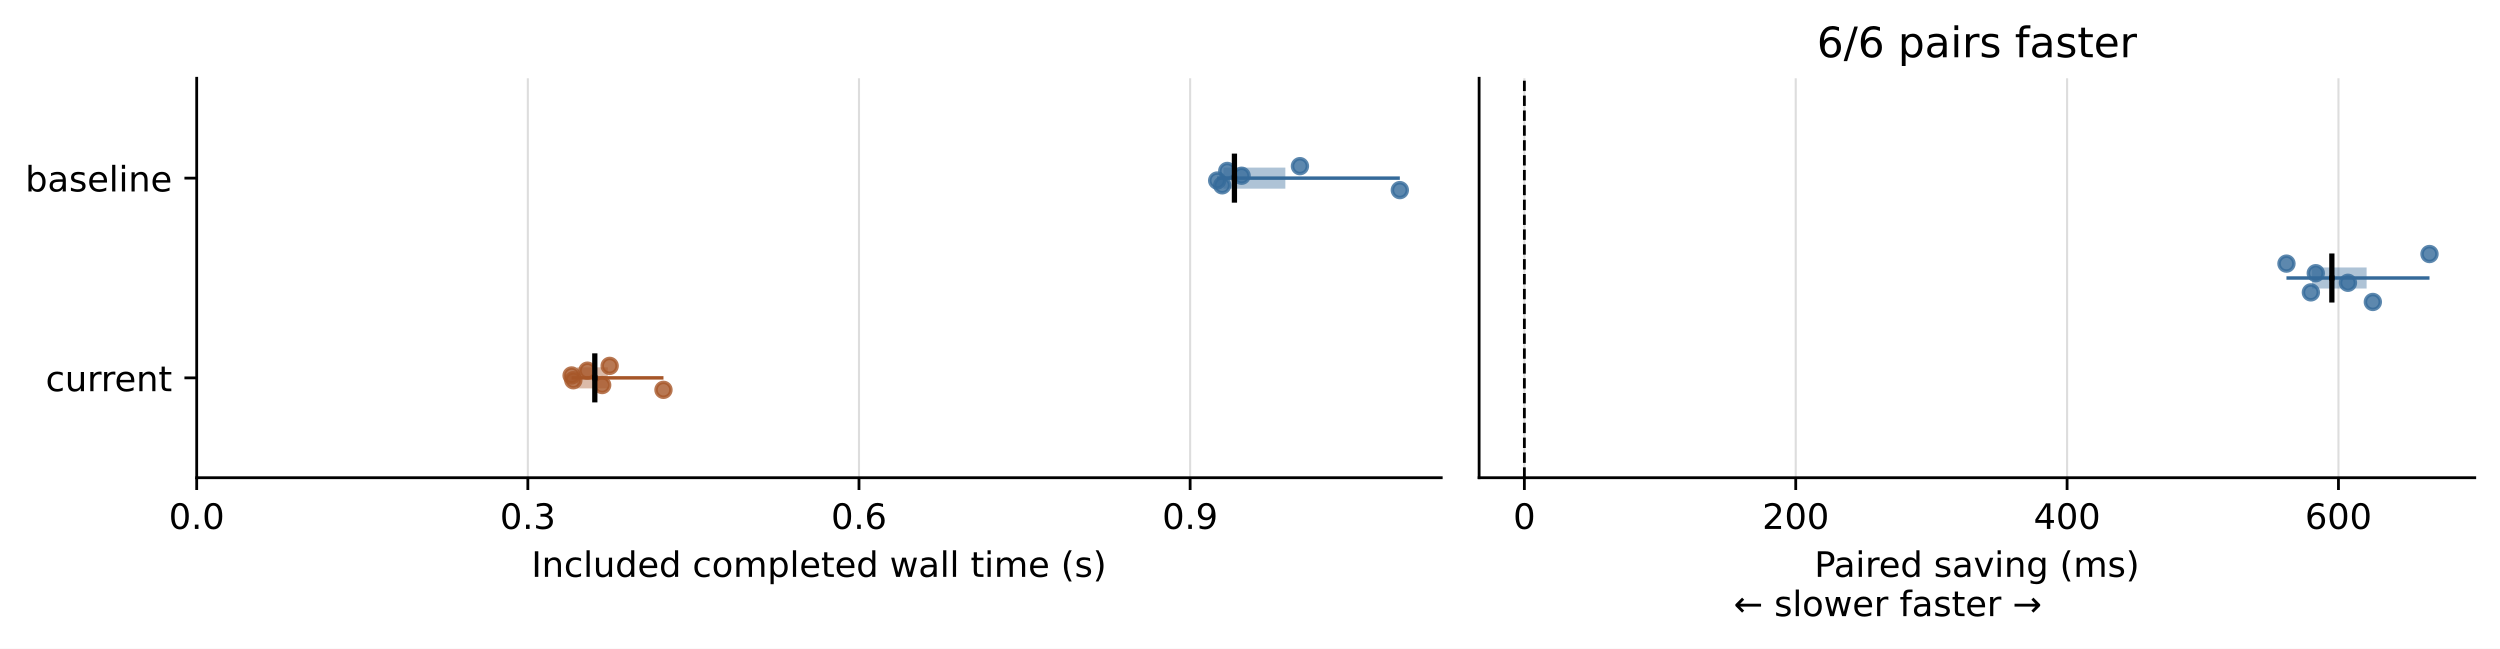
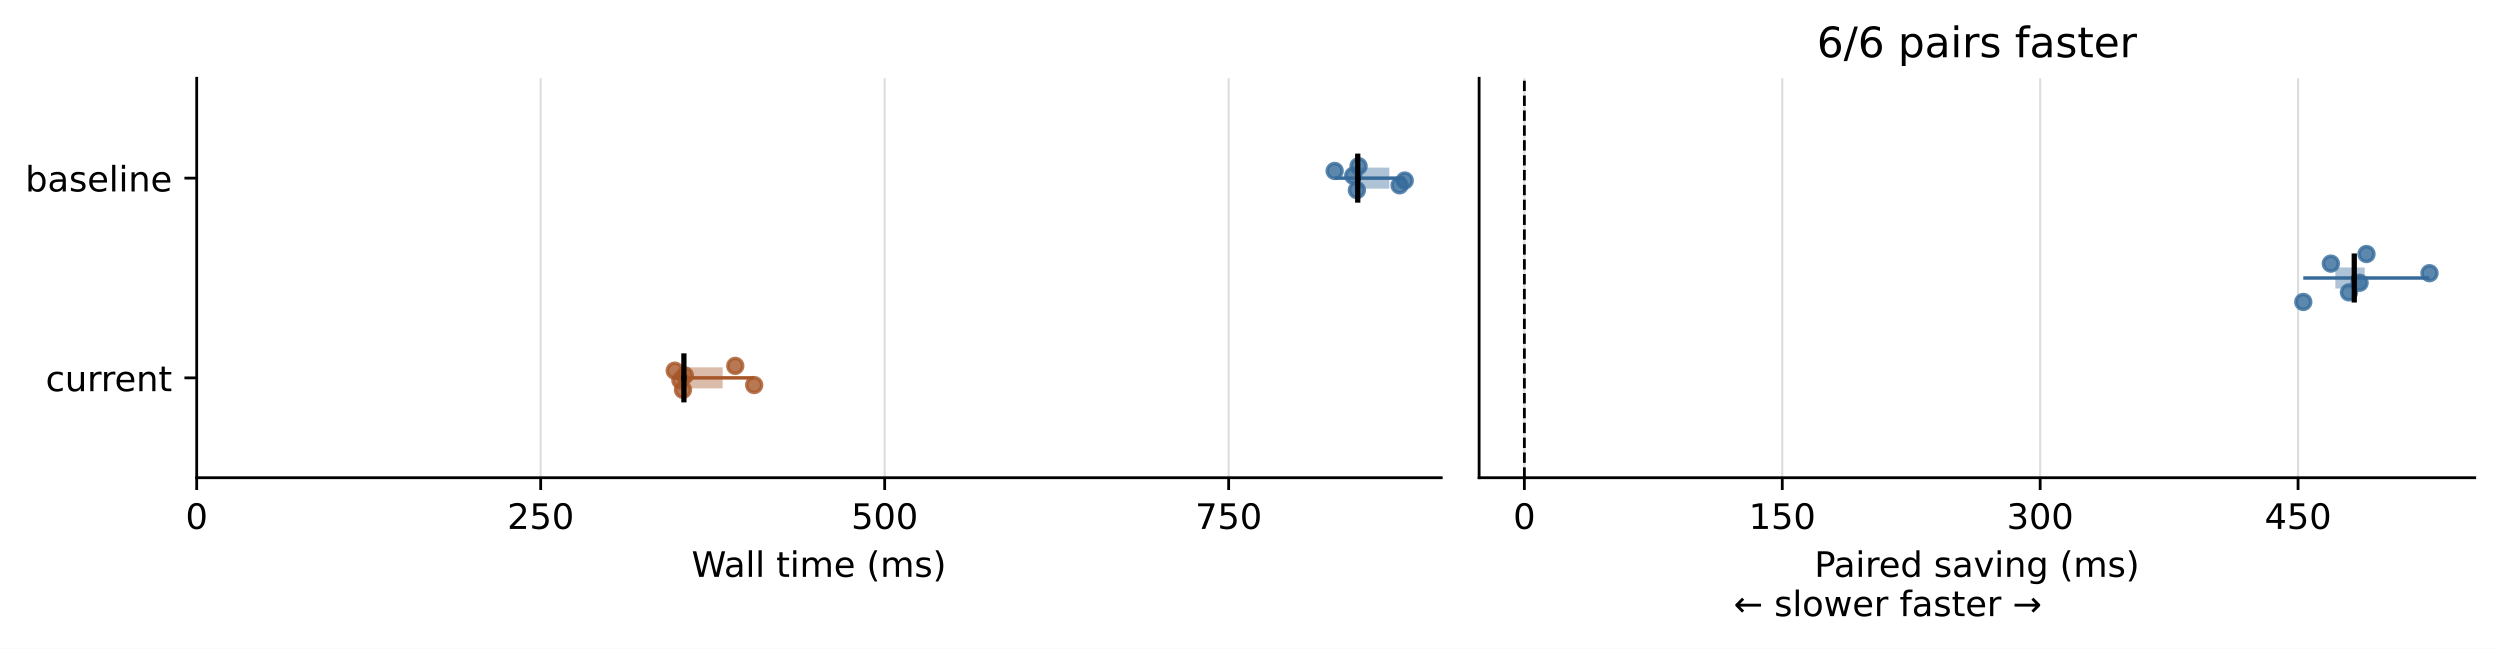
<svg xmlns="http://www.w3.org/2000/svg" xmlns:xlink="http://www.w3.org/1999/xlink" width="712.836pt" height="184.968pt" viewBox="0 0 712.836 184.968" version="1.1">
  <defs>
    <style type="text/css">*{stroke-linejoin: round; stroke-linecap: butt}</style>
  </defs>
  <g id="figure_1">
    <g id="patch_1">
      <path d="M 0 184.968  L 712.836 184.968  L 712.836 0  L 0 0  z " style="fill: #ffffff" />
    </g>
    <g id="axes_1">
      <g id="patch_2">
        <path d="M 56.086 136.214  L 410.947 136.214  L 410.947 22.318  L 56.086 22.318  z " style="fill: #ffffff" />
      </g>
      <g id="matplotlib.axis_1">
        <g id="xtick_1">
          <g id="line2d_1">
-             <path d="M 56.086 136.214  L 56.086 22.318  " clip-path="url(#p1898f18ac1)" style="fill: none; stroke: #dddddd; stroke-width: 0.6; stroke-linecap: square" />
+             <path d="M 56.086 136.214  L 56.086 22.318  " clip-path="url(#p8a3deeb035)" style="fill: none; stroke: #dddddd; stroke-width: 0.6; stroke-linecap: square" />
          </g>
          <g id="line2d_2">
            <defs>
-               <path id="m43176e8ba2" d="M 0 0  L 0 3.5  " style="stroke: #000000; stroke-width: 0.8" />
+               <path id="m08772deb56" d="M 0 0  L 0 3.5  " style="stroke: #000000; stroke-width: 0.8" />
            </defs>
            <g>
-               <use xlink:href="#m43176e8ba2" x="56.086" y="136.214" style="stroke: #000000; stroke-width: 0.8" />
+               <use xlink:href="#m08772deb56" x="56.086" y="136.214" style="stroke: #000000; stroke-width: 0.8" />
            </g>
          </g>
          <g id="text_1">
-             <text style="font-size: 10px; font-family: 'DejaVu Sans', 'Bitstream Vera Sans', 'Computer Modern Sans Serif', 'Lucida Grande', 'Verdana', 'Geneva', 'Lucid', 'Arial', 'Helvetica', 'Avant Garde', sans-serif; text-anchor: middle" x="56.086" y="150.813" transform="rotate(-0 56.08594 150.8126)">0.0</text>
+             <text style="font-size: 10px; font-family: 'DejaVu Sans', 'Bitstream Vera Sans', 'Computer Modern Sans Serif', 'Lucida Grande', 'Verdana', 'Geneva', 'Lucid', 'Arial', 'Helvetica', 'Avant Garde', sans-serif; text-anchor: middle" x="56.086" y="150.813" transform="rotate(-0 56.08594 150.8126)">0</text>
          </g>
        </g>
        <g id="xtick_2">
          <g id="line2d_3">
-             <path d="M 150.506 136.214  L 150.506 22.318  " clip-path="url(#p1898f18ac1)" style="fill: none; stroke: #dddddd; stroke-width: 0.6; stroke-linecap: square" />
+             <path d="M 154.168 136.214  L 154.168 22.318  " clip-path="url(#p8a3deeb035)" style="fill: none; stroke: #dddddd; stroke-width: 0.6; stroke-linecap: square" />
          </g>
          <g id="line2d_4">
            <g>
-               <use xlink:href="#m43176e8ba2" x="150.506" y="136.214" style="stroke: #000000; stroke-width: 0.8" />
+               <use xlink:href="#m08772deb56" x="154.168" y="136.214" style="stroke: #000000; stroke-width: 0.8" />
            </g>
          </g>
          <g id="text_2">
-             <text style="font-size: 10px; font-family: 'DejaVu Sans', 'Bitstream Vera Sans', 'Computer Modern Sans Serif', 'Lucida Grande', 'Verdana', 'Geneva', 'Lucid', 'Arial', 'Helvetica', 'Avant Garde', sans-serif; text-anchor: middle" x="150.506" y="150.813" transform="rotate(-0 150.5065 150.8126)">0.3</text>
+             <text style="font-size: 10px; font-family: 'DejaVu Sans', 'Bitstream Vera Sans', 'Computer Modern Sans Serif', 'Lucida Grande', 'Verdana', 'Geneva', 'Lucid', 'Arial', 'Helvetica', 'Avant Garde', sans-serif; text-anchor: middle" x="154.168" y="150.813" transform="rotate(-0 154.168 150.8126)">250</text>
          </g>
        </g>
        <g id="xtick_3">
          <g id="line2d_5">
-             <path d="M 244.927 136.214  L 244.927 22.318  " clip-path="url(#p1898f18ac1)" style="fill: none; stroke: #dddddd; stroke-width: 0.6; stroke-linecap: square" />
+             <path d="M 252.25 136.214  L 252.25 22.318  " clip-path="url(#p8a3deeb035)" style="fill: none; stroke: #dddddd; stroke-width: 0.6; stroke-linecap: square" />
          </g>
          <g id="line2d_6">
            <g>
-               <use xlink:href="#m43176e8ba2" x="244.927" y="136.214" style="stroke: #000000; stroke-width: 0.8" />
+               <use xlink:href="#m08772deb56" x="252.25" y="136.214" style="stroke: #000000; stroke-width: 0.8" />
            </g>
          </g>
          <g id="text_3">
-             <text style="font-size: 10px; font-family: 'DejaVu Sans', 'Bitstream Vera Sans', 'Computer Modern Sans Serif', 'Lucida Grande', 'Verdana', 'Geneva', 'Lucid', 'Arial', 'Helvetica', 'Avant Garde', sans-serif; text-anchor: middle" x="244.927" y="150.813" transform="rotate(-0 244.927 150.8126)">0.6</text>
+             <text style="font-size: 10px; font-family: 'DejaVu Sans', 'Bitstream Vera Sans', 'Computer Modern Sans Serif', 'Lucida Grande', 'Verdana', 'Geneva', 'Lucid', 'Arial', 'Helvetica', 'Avant Garde', sans-serif; text-anchor: middle" x="252.25" y="150.813" transform="rotate(-0 252.25 150.8126)">500</text>
          </g>
        </g>
        <g id="xtick_4">
          <g id="line2d_7">
-             <path d="M 339.348 136.214  L 339.348 22.318  " clip-path="url(#p1898f18ac1)" style="fill: none; stroke: #dddddd; stroke-width: 0.6; stroke-linecap: square" />
+             <path d="M 350.332 136.214  L 350.332 22.318  " clip-path="url(#p8a3deeb035)" style="fill: none; stroke: #dddddd; stroke-width: 0.6; stroke-linecap: square" />
          </g>
          <g id="line2d_8">
            <g>
-               <use xlink:href="#m43176e8ba2" x="339.348" y="136.214" style="stroke: #000000; stroke-width: 0.8" />
+               <use xlink:href="#m08772deb56" x="350.332" y="136.214" style="stroke: #000000; stroke-width: 0.8" />
            </g>
          </g>
          <g id="text_4">
-             <text style="font-size: 10px; font-family: 'DejaVu Sans', 'Bitstream Vera Sans', 'Computer Modern Sans Serif', 'Lucida Grande', 'Verdana', 'Geneva', 'Lucid', 'Arial', 'Helvetica', 'Avant Garde', sans-serif; text-anchor: middle" x="339.348" y="150.813" transform="rotate(-0 339.3475 150.8126)">0.9</text>
+             <text style="font-size: 10px; font-family: 'DejaVu Sans', 'Bitstream Vera Sans', 'Computer Modern Sans Serif', 'Lucida Grande', 'Verdana', 'Geneva', 'Lucid', 'Arial', 'Helvetica', 'Avant Garde', sans-serif; text-anchor: middle" x="350.332" y="150.813" transform="rotate(-0 350.332 150.8126)">750</text>
          </g>
        </g>
        <g id="text_5">
-           <text style="font-size: 10px; font-family: 'DejaVu Sans', 'Bitstream Vera Sans', 'Computer Modern Sans Serif', 'Lucida Grande', 'Verdana', 'Geneva', 'Lucid', 'Arial', 'Helvetica', 'Avant Garde', sans-serif; text-anchor: middle" x="233.516" y="164.491" transform="rotate(-0 233.5165 164.4907)">Included completed wall time (s)</text>
+           <text style="font-size: 10px; font-family: 'DejaVu Sans', 'Bitstream Vera Sans', 'Computer Modern Sans Serif', 'Lucida Grande', 'Verdana', 'Geneva', 'Lucid', 'Arial', 'Helvetica', 'Avant Garde', sans-serif; text-anchor: middle" x="233.516" y="164.491" transform="rotate(-0 233.5165 164.4907)">Wall time (ms)</text>
        </g>
      </g>
      <g id="matplotlib.axis_2">
        <g id="ytick_1">
          <g id="line2d_9">
            <defs>
-               <path id="m6e1813b342" d="M 0 0  L -3.5 0  " style="stroke: #000000; stroke-width: 0.8" />
+               <path id="m14aaebc984" d="M 0 0  L -3.5 0  " style="stroke: #000000; stroke-width: 0.8" />
            </defs>
            <g>
-               <use xlink:href="#m6e1813b342" x="56.086" y="50.792" style="stroke: #000000; stroke-width: 0.8" />
+               <use xlink:href="#m14aaebc984" x="56.086" y="50.792" style="stroke: #000000; stroke-width: 0.8" />
            </g>
          </g>
          <g id="text_6">
            <text style="font-size: 10px; font-family: 'DejaVu Sans', 'Bitstream Vera Sans', 'Computer Modern Sans Serif', 'Lucida Grande', 'Verdana', 'Geneva', 'Lucid', 'Arial', 'Helvetica', 'Avant Garde', sans-serif; text-anchor: end" x="49.086" y="54.591" transform="rotate(-0 49.08594 54.59134)">baseline</text>
          </g>
        </g>
        <g id="ytick_2">
          <g id="line2d_10">
            <g>
-               <use xlink:href="#m6e1813b342" x="56.086" y="107.74" style="stroke: #000000; stroke-width: 0.8" />
+               <use xlink:href="#m14aaebc984" x="56.086" y="107.74" style="stroke: #000000; stroke-width: 0.8" />
            </g>
          </g>
          <g id="text_7">
            <text style="font-size: 10px; font-family: 'DejaVu Sans', 'Bitstream Vera Sans', 'Computer Modern Sans Serif', 'Lucida Grande', 'Verdana', 'Geneva', 'Lucid', 'Arial', 'Helvetica', 'Avant Garde', sans-serif; text-anchor: end" x="49.086" y="111.539" transform="rotate(-0 49.08594 111.5393)">current</text>
          </g>
        </g>
      </g>
      <g id="LineCollection_1">
-         <path d="M 347.055 50.792  L 399.139 50.792  " clip-path="url(#p1898f18ac1)" style="fill: none; stroke: #356a9a" />
+         <path d="M 380.559 50.792  L 400.54 50.792  " clip-path="url(#p8a3deeb035)" style="fill: none; stroke: #356a9a" />
      </g>
      <g id="LineCollection_2">
-         <path d="M 348.846 50.792  L 366.498 50.792  " clip-path="url(#p1898f18ac1)" style="fill: none; stroke: #356a9a; stroke-opacity: 0.4; stroke-width: 6" />
+         <path d="M 386.11 50.792  L 396.147 50.792  " clip-path="url(#p8a3deeb035)" style="fill: none; stroke: #356a9a; stroke-opacity: 0.4; stroke-width: 6" />
      </g>
      <g id="LineCollection_3">
-         <path d="M 162.982 107.74  L 189.178 107.74  " clip-path="url(#p1898f18ac1)" style="fill: none; stroke: #a65628" />
+         <path d="M 192.395 107.74  L 215.04 107.74  " clip-path="url(#p8a3deeb035)" style="fill: none; stroke: #a65628" />
      </g>
      <g id="LineCollection_4">
-         <path d="M 164.478 107.74  L 173.302 107.74  " clip-path="url(#p1898f18ac1)" style="fill: none; stroke: #a65628; stroke-opacity: 0.4; stroke-width: 6" />
+         <path d="M 194.184 107.74  L 206.051 107.74  " clip-path="url(#p8a3deeb035)" style="fill: none; stroke: #a65628; stroke-opacity: 0.4; stroke-width: 6" />
      </g>
      <g id="patch_3">
        <path d="M 56.086 136.214  L 56.086 22.318  " style="fill: none; stroke: #000000; stroke-width: 0.8; stroke-linejoin: miter; stroke-linecap: square" />
      </g>
      <g id="patch_4">
        <path d="M 56.086 136.214  L 410.947 136.214  " style="fill: none; stroke: #000000; stroke-width: 0.8; stroke-linejoin: miter; stroke-linecap: square" />
      </g>
      <g id="PathCollection_1">
        <defs>
-           <path id="m137b6a1822" d="M 0 2.121  C 0.563 2.121 1.102 1.898 1.5 1.5  C 1.898 1.102 2.121 0.563 2.121 0  C 2.121 -0.563 1.898 -1.102 1.5 -1.5  C 1.102 -1.898 0.563 -2.121 0 -2.121  C -0.563 -2.121 -1.102 -1.898 -1.5 -1.5  C -1.898 -1.102 -2.121 -0.563 -2.121 0  C -2.121 0.563 -1.898 1.102 -1.5 1.5  C -1.102 1.898 -0.563 2.121 0 2.121  z " style="stroke: #356a9a; stroke-opacity: 0.8" />
+           <path id="m1b16e68781" d="M 0 2.121  C 0.563 2.121 1.102 1.898 1.5 1.5  C 1.898 1.102 2.121 0.563 2.121 0  C 2.121 -0.563 1.898 -1.102 1.5 -1.5  C 1.102 -1.898 0.563 -2.121 0 -2.121  C -0.563 -2.121 -1.102 -1.898 -1.5 -1.5  C -1.898 -1.102 -2.121 -0.563 -2.121 0  C -2.121 0.563 -1.898 1.102 -1.5 1.5  C -1.102 1.898 -0.563 2.121 0 2.121  z " style="stroke: #356a9a; stroke-opacity: 0.8" />
        </defs>
-         <g clip-path="url(#p1898f18ac1)">
-           <use xlink:href="#m137b6a1822" x="370.655" y="47.375" style="fill: #356a9a; fill-opacity: 0.8; stroke: #356a9a; stroke-opacity: 0.8" />
-           <use xlink:href="#m137b6a1822" x="349.933" y="48.742" style="fill: #356a9a; fill-opacity: 0.8; stroke: #356a9a; stroke-opacity: 0.8" />
-           <use xlink:href="#m137b6a1822" x="354.025" y="50.109" style="fill: #356a9a; fill-opacity: 0.8; stroke: #356a9a; stroke-opacity: 0.8" />
-           <use xlink:href="#m137b6a1822" x="347.055" y="51.476" style="fill: #356a9a; fill-opacity: 0.8; stroke: #356a9a; stroke-opacity: 0.8" />
-           <use xlink:href="#m137b6a1822" x="348.483" y="52.842" style="fill: #356a9a; fill-opacity: 0.8; stroke: #356a9a; stroke-opacity: 0.8" />
-           <use xlink:href="#m137b6a1822" x="399.139" y="54.209" style="fill: #356a9a; fill-opacity: 0.8; stroke: #356a9a; stroke-opacity: 0.8" />
+         <g clip-path="url(#p8a3deeb035)">
+           <use xlink:href="#m1b16e68781" x="387.381" y="47.375" style="fill: #356a9a; fill-opacity: 0.8; stroke: #356a9a; stroke-opacity: 0.8" />
+           <use xlink:href="#m1b16e68781" x="380.559" y="48.742" style="fill: #356a9a; fill-opacity: 0.8; stroke: #356a9a; stroke-opacity: 0.8" />
+           <use xlink:href="#m1b16e68781" x="385.848" y="50.109" style="fill: #356a9a; fill-opacity: 0.8; stroke: #356a9a; stroke-opacity: 0.8" />
+           <use xlink:href="#m1b16e68781" x="400.54" y="51.476" style="fill: #356a9a; fill-opacity: 0.8; stroke: #356a9a; stroke-opacity: 0.8" />
+           <use xlink:href="#m1b16e68781" x="399.07" y="52.842" style="fill: #356a9a; fill-opacity: 0.8; stroke: #356a9a; stroke-opacity: 0.8" />
+           <use xlink:href="#m1b16e68781" x="386.896" y="54.209" style="fill: #356a9a; fill-opacity: 0.8; stroke: #356a9a; stroke-opacity: 0.8" />
        </g>
      </g>
      <g id="PathCollection_2">
        <defs>
-           <path id="m4471d2a347" d="M 0 2.121  C 0.563 2.121 1.102 1.898 1.5 1.5  C 1.898 1.102 2.121 0.563 2.121 0  C 2.121 -0.563 1.898 -1.102 1.5 -1.5  C 1.102 -1.898 0.563 -2.121 0 -2.121  C -0.563 -2.121 -1.102 -1.898 -1.5 -1.5  C -1.898 -1.102 -2.121 -0.563 -2.121 0  C -2.121 0.563 -1.898 1.102 -1.5 1.5  C -1.102 1.898 -0.563 2.121 0 2.121  z " style="stroke: #a65628; stroke-opacity: 0.8" />
+           <path id="m1761da5e1f" d="M 0 2.121  C 0.563 2.121 1.102 1.898 1.5 1.5  C 1.898 1.102 2.121 0.563 2.121 0  C 2.121 -0.563 1.898 -1.102 1.5 -1.5  C 1.102 -1.898 0.563 -2.121 0 -2.121  C -0.563 -2.121 -1.102 -1.898 -1.5 -1.5  C -1.898 -1.102 -2.121 -0.563 -2.121 0  C -2.121 0.563 -1.898 1.102 -1.5 1.5  C -1.102 1.898 -0.563 2.121 0 2.121  z " style="stroke: #a65628; stroke-opacity: 0.8" />
        </defs>
-         <g clip-path="url(#p1898f18ac1)">
-           <use xlink:href="#m4471d2a347" x="173.836" y="104.323" style="fill: #a65628; fill-opacity: 0.8; stroke: #a65628; stroke-opacity: 0.8" />
-           <use xlink:href="#m4471d2a347" x="167.491" y="105.69" style="fill: #a65628; fill-opacity: 0.8; stroke: #a65628; stroke-opacity: 0.8" />
-           <use xlink:href="#m4471d2a347" x="162.982" y="107.057" style="fill: #a65628; fill-opacity: 0.8; stroke: #a65628; stroke-opacity: 0.8" />
-           <use xlink:href="#m4471d2a347" x="163.474" y="108.424" style="fill: #a65628; fill-opacity: 0.8; stroke: #a65628; stroke-opacity: 0.8" />
-           <use xlink:href="#m4471d2a347" x="171.702" y="109.79" style="fill: #a65628; fill-opacity: 0.8; stroke: #a65628; stroke-opacity: 0.8" />
-           <use xlink:href="#m4471d2a347" x="189.178" y="111.157" style="fill: #a65628; fill-opacity: 0.8; stroke: #a65628; stroke-opacity: 0.8" />
+         <g clip-path="url(#p8a3deeb035)">
+           <use xlink:href="#m1761da5e1f" x="209.645" y="104.323" style="fill: #a65628; fill-opacity: 0.8; stroke: #a65628; stroke-opacity: 0.8" />
+           <use xlink:href="#m1761da5e1f" x="192.395" y="105.69" style="fill: #a65628; fill-opacity: 0.8; stroke: #a65628; stroke-opacity: 0.8" />
+           <use xlink:href="#m1761da5e1f" x="195.268" y="107.057" style="fill: #a65628; fill-opacity: 0.8; stroke: #a65628; stroke-opacity: 0.8" />
+           <use xlink:href="#m1761da5e1f" x="194.001" y="108.424" style="fill: #a65628; fill-opacity: 0.8; stroke: #a65628; stroke-opacity: 0.8" />
+           <use xlink:href="#m1761da5e1f" x="215.04" y="109.79" style="fill: #a65628; fill-opacity: 0.8; stroke: #a65628; stroke-opacity: 0.8" />
+           <use xlink:href="#m1761da5e1f" x="194.735" y="111.157" style="fill: #a65628; fill-opacity: 0.8; stroke: #a65628; stroke-opacity: 0.8" />
        </g>
      </g>
      <g id="line2d_11">
-         <path d="M 351.979 50.792  " clip-path="url(#p1898f18ac1)" style="fill: none; stroke: #000000; stroke-width: 1.5; stroke-linecap: square" />
+         <path d="M 387.138 50.792  " clip-path="url(#p8a3deeb035)" style="fill: none; stroke: #000000; stroke-width: 1.5; stroke-linecap: square" />
        <defs>
-           <path id="maa330f3b2e" d="M 0 7  L 0 -7  " style="stroke: #000000; stroke-width: 1.5" />
+           <path id="m0f01b1f153" d="M 0 7  L 0 -7  " style="stroke: #000000; stroke-width: 1.5" />
        </defs>
-         <g clip-path="url(#p1898f18ac1)">
-           <use xlink:href="#maa330f3b2e" x="351.979" y="50.792" style="stroke: #000000; stroke-width: 1.5" />
+         <g clip-path="url(#p8a3deeb035)">
+           <use xlink:href="#m0f01b1f153" x="387.138" y="50.792" style="stroke: #000000; stroke-width: 1.5" />
        </g>
      </g>
      <g id="line2d_12">
-         <path d="M 169.597 107.74  " clip-path="url(#p1898f18ac1)" style="fill: none; stroke: #000000; stroke-width: 1.5; stroke-linecap: square" />
-         <g clip-path="url(#p1898f18ac1)">
-           <use xlink:href="#maa330f3b2e" x="169.597" y="107.74" style="stroke: #000000; stroke-width: 1.5" />
+         <path d="M 195.002 107.74  " clip-path="url(#p8a3deeb035)" style="fill: none; stroke: #000000; stroke-width: 1.5; stroke-linecap: square" />
+         <g clip-path="url(#p8a3deeb035)">
+           <use xlink:href="#m0f01b1f153" x="195.002" y="107.74" style="stroke: #000000; stroke-width: 1.5" />
        </g>
      </g>
    </g>
    <g id="axes_2">
      <g id="patch_5">
        <path d="M 421.747 136.214  L 705.636 136.214  L 705.636 22.318  L 421.747 22.318  z " style="fill: #ffffff" />
      </g>
      <g id="matplotlib.axis_3">
        <g id="xtick_5">
          <g id="line2d_13">
-             <path d="M 434.651 136.214  L 434.651 22.318  " clip-path="url(#pd97df1ff9f)" style="fill: none; stroke: #dddddd; stroke-width: 0.6; stroke-linecap: square" />
+             <path d="M 434.651 136.214  L 434.651 22.318  " clip-path="url(#p61032a0185)" style="fill: none; stroke: #dddddd; stroke-width: 0.6; stroke-linecap: square" />
          </g>
          <g id="line2d_14">
            <g>
-               <use xlink:href="#m43176e8ba2" x="434.651" y="136.214" style="stroke: #000000; stroke-width: 0.8" />
+               <use xlink:href="#m08772deb56" x="434.651" y="136.214" style="stroke: #000000; stroke-width: 0.8" />
            </g>
          </g>
          <g id="text_8">
            <text style="font-size: 10px; font-family: 'DejaVu Sans', 'Bitstream Vera Sans', 'Computer Modern Sans Serif', 'Lucida Grande', 'Verdana', 'Geneva', 'Lucid', 'Arial', 'Helvetica', 'Avant Garde', sans-serif; text-anchor: middle" x="434.651" y="150.813" transform="rotate(-0 434.6511 150.8126)">0</text>
          </g>
        </g>
        <g id="xtick_6">
          <g id="line2d_15">
-             <path d="M 512.025 136.214  L 512.025 22.318  " clip-path="url(#pd97df1ff9f)" style="fill: none; stroke: #dddddd; stroke-width: 0.6; stroke-linecap: square" />
+             <path d="M 508.186 136.214  L 508.186 22.318  " clip-path="url(#p61032a0185)" style="fill: none; stroke: #dddddd; stroke-width: 0.6; stroke-linecap: square" />
          </g>
          <g id="line2d_16">
            <g>
-               <use xlink:href="#m43176e8ba2" x="512.025" y="136.214" style="stroke: #000000; stroke-width: 0.8" />
+               <use xlink:href="#m08772deb56" x="508.186" y="136.214" style="stroke: #000000; stroke-width: 0.8" />
            </g>
          </g>
          <g id="text_9">
-             <text style="font-size: 10px; font-family: 'DejaVu Sans', 'Bitstream Vera Sans', 'Computer Modern Sans Serif', 'Lucida Grande', 'Verdana', 'Geneva', 'Lucid', 'Arial', 'Helvetica', 'Avant Garde', sans-serif; text-anchor: middle" x="512.025" y="150.813" transform="rotate(-0 512.0246 150.8126)">200</text>
+             <text style="font-size: 10px; font-family: 'DejaVu Sans', 'Bitstream Vera Sans', 'Computer Modern Sans Serif', 'Lucida Grande', 'Verdana', 'Geneva', 'Lucid', 'Arial', 'Helvetica', 'Avant Garde', sans-serif; text-anchor: middle" x="508.186" y="150.813" transform="rotate(-0 508.1861 150.8126)">150</text>
          </g>
        </g>
        <g id="xtick_7">
          <g id="line2d_17">
-             <path d="M 589.398 136.214  L 589.398 22.318  " clip-path="url(#pd97df1ff9f)" style="fill: none; stroke: #dddddd; stroke-width: 0.6; stroke-linecap: square" />
+             <path d="M 581.721 136.214  L 581.721 22.318  " clip-path="url(#p61032a0185)" style="fill: none; stroke: #dddddd; stroke-width: 0.6; stroke-linecap: square" />
          </g>
          <g id="line2d_18">
            <g>
-               <use xlink:href="#m43176e8ba2" x="589.398" y="136.214" style="stroke: #000000; stroke-width: 0.8" />
+               <use xlink:href="#m08772deb56" x="581.721" y="136.214" style="stroke: #000000; stroke-width: 0.8" />
            </g>
          </g>
          <g id="text_10">
-             <text style="font-size: 10px; font-family: 'DejaVu Sans', 'Bitstream Vera Sans', 'Computer Modern Sans Serif', 'Lucida Grande', 'Verdana', 'Geneva', 'Lucid', 'Arial', 'Helvetica', 'Avant Garde', sans-serif; text-anchor: middle" x="589.398" y="150.813" transform="rotate(-0 589.3982 150.8126)">400</text>
+             <text style="font-size: 10px; font-family: 'DejaVu Sans', 'Bitstream Vera Sans', 'Computer Modern Sans Serif', 'Lucida Grande', 'Verdana', 'Geneva', 'Lucid', 'Arial', 'Helvetica', 'Avant Garde', sans-serif; text-anchor: middle" x="581.721" y="150.813" transform="rotate(-0 581.7211 150.8126)">300</text>
          </g>
        </g>
        <g id="xtick_8">
          <g id="line2d_19">
-             <path d="M 666.772 136.214  L 666.772 22.318  " clip-path="url(#pd97df1ff9f)" style="fill: none; stroke: #dddddd; stroke-width: 0.6; stroke-linecap: square" />
+             <path d="M 655.256 136.214  L 655.256 22.318  " clip-path="url(#p61032a0185)" style="fill: none; stroke: #dddddd; stroke-width: 0.6; stroke-linecap: square" />
          </g>
          <g id="line2d_20">
            <g>
-               <use xlink:href="#m43176e8ba2" x="666.772" y="136.214" style="stroke: #000000; stroke-width: 0.8" />
+               <use xlink:href="#m08772deb56" x="655.256" y="136.214" style="stroke: #000000; stroke-width: 0.8" />
            </g>
          </g>
          <g id="text_11">
-             <text style="font-size: 10px; font-family: 'DejaVu Sans', 'Bitstream Vera Sans', 'Computer Modern Sans Serif', 'Lucida Grande', 'Verdana', 'Geneva', 'Lucid', 'Arial', 'Helvetica', 'Avant Garde', sans-serif; text-anchor: middle" x="666.772" y="150.813" transform="rotate(-0 666.7717 150.8126)">600</text>
+             <text style="font-size: 10px; font-family: 'DejaVu Sans', 'Bitstream Vera Sans', 'Computer Modern Sans Serif', 'Lucida Grande', 'Verdana', 'Geneva', 'Lucid', 'Arial', 'Helvetica', 'Avant Garde', sans-serif; text-anchor: middle" x="655.256" y="150.813" transform="rotate(-0 655.2561 150.8126)">450</text>
          </g>
        </g>
        <g id="text_12">
          <text style="font-size: 10px; font-family: 'DejaVu Sans', 'Bitstream Vera Sans', 'Computer Modern Sans Serif', 'Lucida Grande', 'Verdana', 'Geneva', 'Lucid', 'Arial', 'Helvetica', 'Avant Garde', sans-serif" transform="translate(517.3399 164.4907)">Paired saving (ms)</text>
          <text style="font-size: 10px; font-family: 'DejaVu Sans', 'Bitstream Vera Sans', 'Computer Modern Sans Serif', 'Lucida Grande', 'Verdana', 'Geneva', 'Lucid', 'Arial', 'Helvetica', 'Avant Garde', sans-serif" transform="translate(494.3243 175.6885)">← slower                 faster →</text>
        </g>
      </g>
      <g id="matplotlib.axis_4" />
      <g id="LineCollection_5">
-         <path d="M 651.948 79.266  L 692.732 79.266  " clip-path="url(#pd97df1ff9f)" style="fill: none; stroke: #356a9a" />
+         <path d="M 656.741 79.266  L 692.732 79.266  " clip-path="url(#p61032a0185)" style="fill: none; stroke: #356a9a" />
      </g>
      <g id="LineCollection_6">
-         <path d="M 659.256 79.266  L 674.804 79.266  " clip-path="url(#pd97df1ff9f)" style="fill: none; stroke: #356a9a; stroke-opacity: 0.4; stroke-width: 6" />
+         <path d="M 665.896 79.266  L 674.272 79.266  " clip-path="url(#p61032a0185)" style="fill: none; stroke: #356a9a; stroke-opacity: 0.4; stroke-width: 6" />
      </g>
      <g id="line2d_21">
-         <path d="M 434.651 136.214  L 434.651 22.318  " clip-path="url(#pd97df1ff9f)" style="fill: none; stroke-dasharray: 2.96,1.28; stroke-dashoffset: 0; stroke: #000000; stroke-width: 0.8" />
+         <path d="M 434.651 136.214  L 434.651 22.318  " clip-path="url(#p61032a0185)" style="fill: none; stroke-dasharray: 2.96,1.28; stroke-dashoffset: 0; stroke: #000000; stroke-width: 0.8" />
      </g>
      <g id="patch_6">
        <path d="M 421.747 136.214  L 421.747 22.318  " style="fill: none; stroke: #000000; stroke-width: 0.8; stroke-linejoin: miter; stroke-linecap: square" />
      </g>
      <g id="patch_7">
        <path d="M 421.747 136.214  L 705.636 136.214  " style="fill: none; stroke: #000000; stroke-width: 0.8; stroke-linejoin: miter; stroke-linecap: square" />
      </g>
      <g id="PathCollection_3">
-         <g clip-path="url(#pd97df1ff9f)">
-           <use xlink:href="#m137b6a1822" x="676.579" y="86.1" style="fill: #356a9a; fill-opacity: 0.8; stroke: #356a9a; stroke-opacity: 0.8" />
-           <use xlink:href="#m137b6a1822" x="658.906" y="83.366" style="fill: #356a9a; fill-opacity: 0.8; stroke: #356a9a; stroke-opacity: 0.8" />
-           <use xlink:href="#m137b6a1822" x="669.479" y="80.633" style="fill: #356a9a; fill-opacity: 0.8; stroke: #356a9a; stroke-opacity: 0.8" />
-           <use xlink:href="#m137b6a1822" x="660.306" y="77.899" style="fill: #356a9a; fill-opacity: 0.8; stroke: #356a9a; stroke-opacity: 0.8" />
-           <use xlink:href="#m137b6a1822" x="651.948" y="75.166" style="fill: #356a9a; fill-opacity: 0.8; stroke: #356a9a; stroke-opacity: 0.8" />
-           <use xlink:href="#m137b6a1822" x="692.732" y="72.432" style="fill: #356a9a; fill-opacity: 0.8; stroke: #356a9a; stroke-opacity: 0.8" />
+         <g clip-path="url(#p61032a0185)">
+           <use xlink:href="#m1b16e68781" x="656.741" y="86.1" style="fill: #356a9a; fill-opacity: 0.8; stroke: #356a9a; stroke-opacity: 0.8" />
+           <use xlink:href="#m1b16e68781" x="669.771" y="83.366" style="fill: #356a9a; fill-opacity: 0.8; stroke: #356a9a; stroke-opacity: 0.8" />
+           <use xlink:href="#m1b16e68781" x="672.79" y="80.633" style="fill: #356a9a; fill-opacity: 0.8; stroke: #356a9a; stroke-opacity: 0.8" />
+           <use xlink:href="#m1b16e68781" x="692.732" y="77.899" style="fill: #356a9a; fill-opacity: 0.8; stroke: #356a9a; stroke-opacity: 0.8" />
+           <use xlink:href="#m1b16e68781" x="664.605" y="75.166" style="fill: #356a9a; fill-opacity: 0.8; stroke: #356a9a; stroke-opacity: 0.8" />
+           <use xlink:href="#m1b16e68781" x="674.766" y="72.432" style="fill: #356a9a; fill-opacity: 0.8; stroke: #356a9a; stroke-opacity: 0.8" />
        </g>
      </g>
      <g id="text_13">
        <text style="font-size: 12px; font-family: 'DejaVu Sans', 'Bitstream Vera Sans', 'Computer Modern Sans Serif', 'Lucida Grande', 'Verdana', 'Geneva', 'Lucid', 'Arial', 'Helvetica', 'Avant Garde', sans-serif; text-anchor: middle" x="563.691" y="16.318" transform="rotate(-0 563.6915 16.31812)">6/6 pairs faster</text>
      </g>
      <g id="line2d_22">
-         <path d="M 664.892 79.266  " clip-path="url(#pd97df1ff9f)" style="fill: none; stroke: #000000; stroke-width: 1.5; stroke-linecap: square" />
-         <g clip-path="url(#pd97df1ff9f)">
-           <use xlink:href="#maa330f3b2e" x="664.892" y="79.266" style="stroke: #000000; stroke-width: 1.5" />
+         <path d="M 671.281 79.266  " clip-path="url(#p61032a0185)" style="fill: none; stroke: #000000; stroke-width: 1.5; stroke-linecap: square" />
+         <g clip-path="url(#p61032a0185)">
+           <use xlink:href="#m0f01b1f153" x="671.281" y="79.266" style="stroke: #000000; stroke-width: 1.5" />
        </g>
      </g>
    </g>
  </g>
  <defs>
-     <clipPath id="p1898f18ac1">
+     <clipPath id="p8a3deeb035">
      <rect x="56.086" y="22.318" width="354.861" height="113.896" />
    </clipPath>
-     <clipPath id="pd97df1ff9f">
+     <clipPath id="p61032a0185">
      <rect x="421.747" y="22.318" width="283.889" height="113.896" />
    </clipPath>
  </defs>
</svg>
